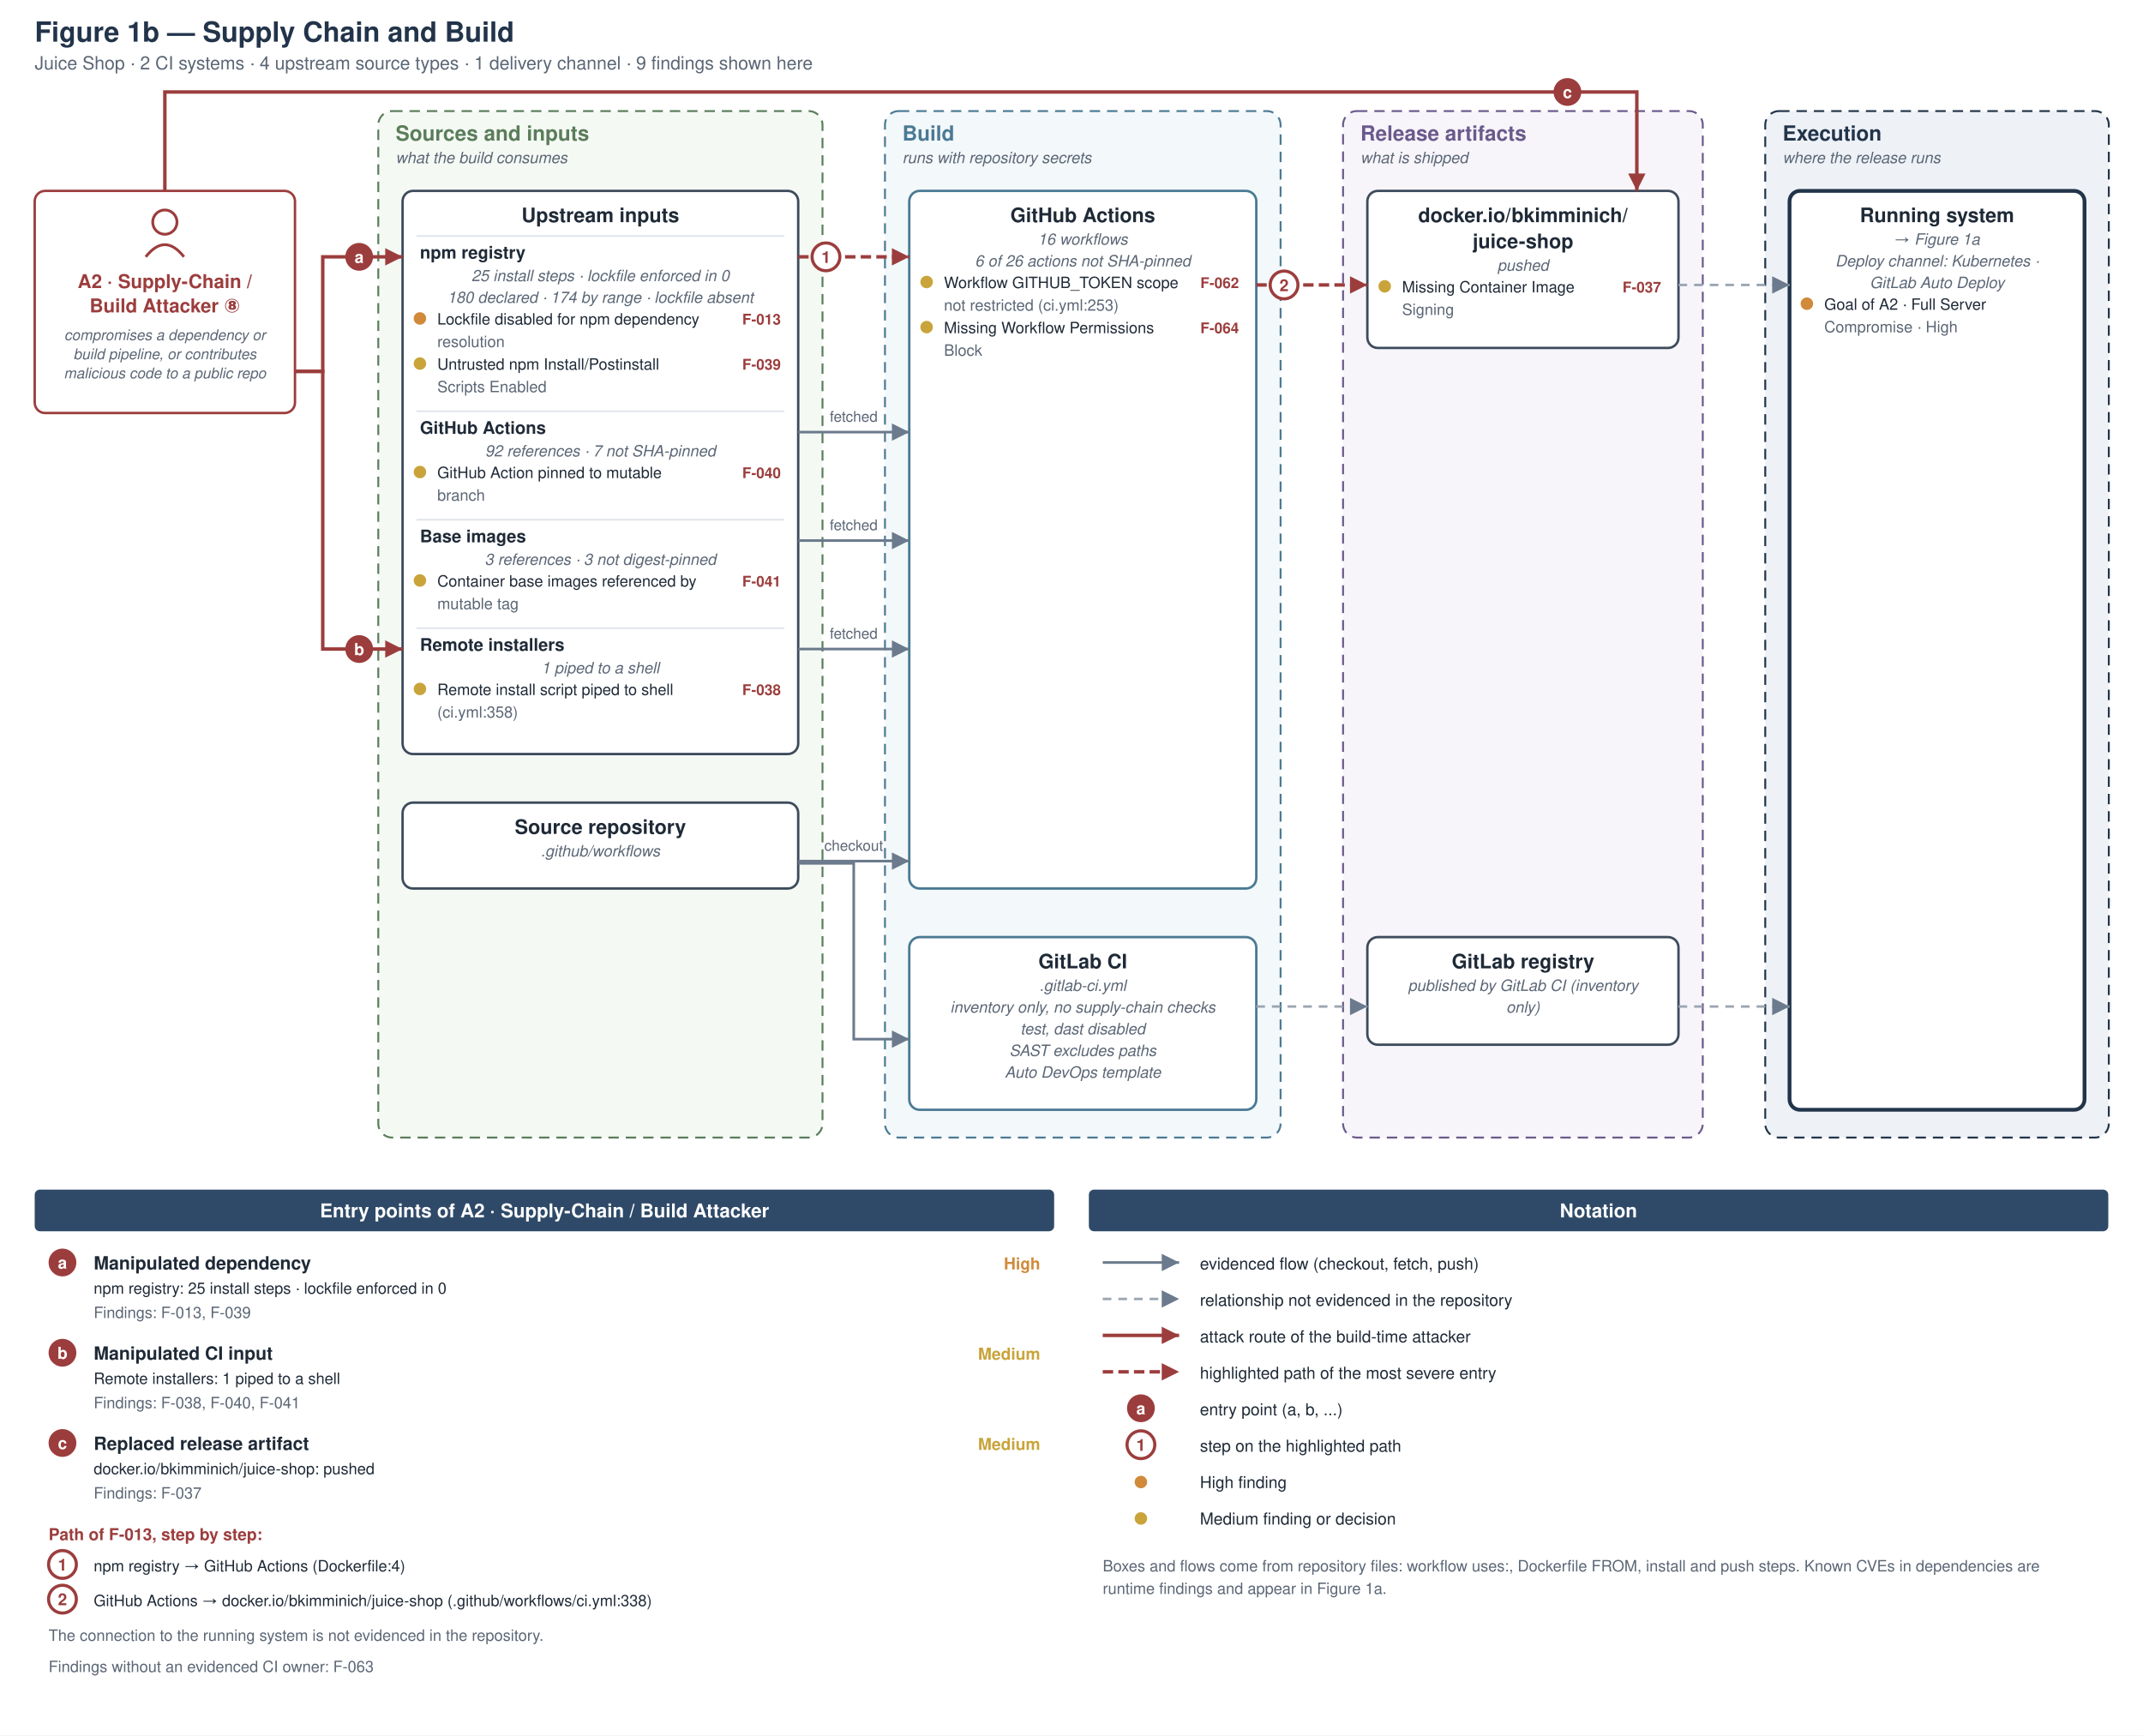
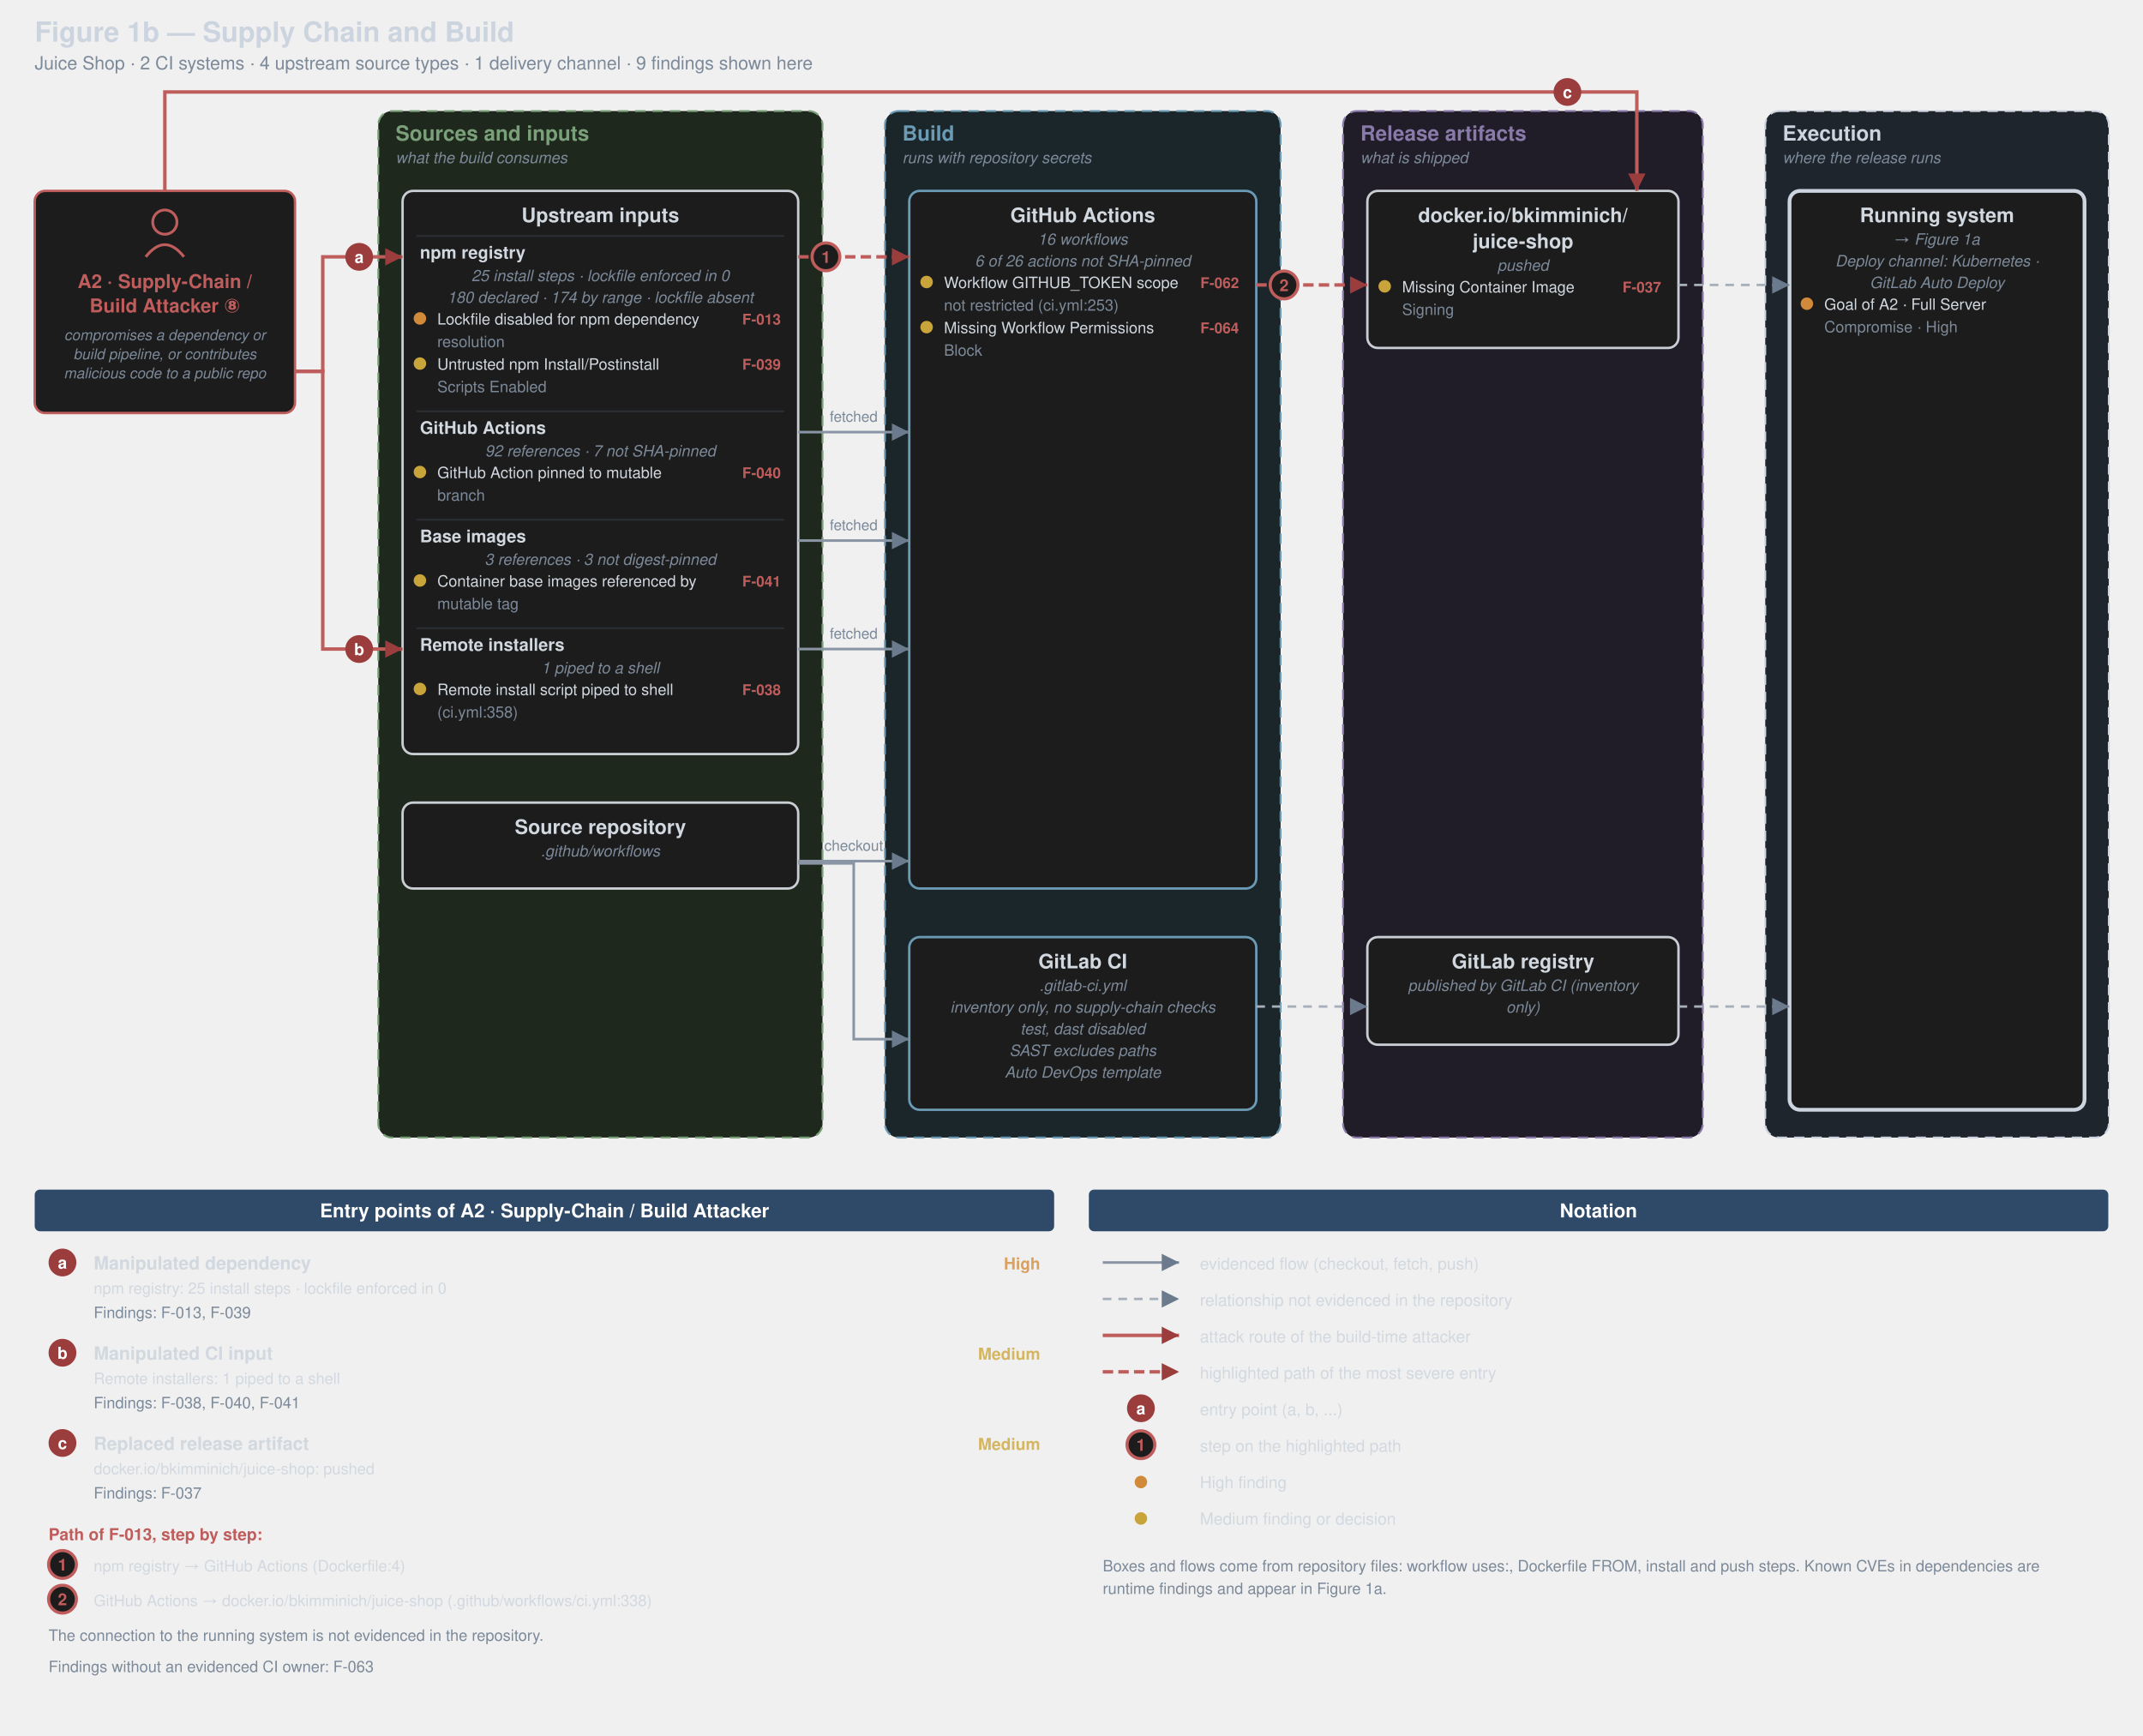
<svg xmlns="http://www.w3.org/2000/svg" width="1235" height="1000" viewBox="0 0 1235 1000" font-family="Helvetica, Arial, sans-serif">
-   <rect width="1235" height="1000" fill="#ffffff" />
  <defs>
    <marker id="m-flow" viewBox="0 0 10 10" refX="10" refY="5" markerWidth="10" markerHeight="10" markerUnits="userSpaceOnUse" orient="auto">
      <path d="M0 0 L10 5 L0 10 z" fill="#6b7a8c" />
    </marker>
    <marker id="m-attack" viewBox="0 0 10 10" refX="10" refY="5" markerWidth="10" markerHeight="10" markerUnits="userSpaceOnUse" orient="auto">
      <path d="M0 0 L10 5 L0 10 z" fill="#9c3d3d" />
    </marker>
  </defs>
-   <text x="20.0" y="24.0" font-size="16" font-weight="bold" fill="#22344a" text-anchor="start">Figure 1b — Supply Chain and Build</text>
-   <text x="20.0" y="40.0" font-size="10.5" font-weight="normal" fill="#5b6675" text-anchor="start">Juice Shop · 2 CI systems · 4 upstream source types · 1 delivery channel · 9 findings shown here</text>
-   <rect x="218.0" y="64.0" width="256.0" height="591.5" rx="8" fill="#f5f9f4" stroke="#5a7d5a" stroke-width="1.1" stroke-dasharray="6 4" />
-   <text x="228.0" y="81.0" font-size="12" font-weight="bold" fill="#5a7d5a" text-anchor="start">Sources and inputs</text>
-   <text x="228.0" y="94.0" font-size="9" font-weight="normal" fill="#5b6675" text-anchor="start" font-style="italic">what the build consumes</text>
-   <rect x="510.0" y="64.0" width="228.0" height="591.5" rx="8" fill="#f3f8fa" stroke="#4b7a94" stroke-width="1.1" stroke-dasharray="6 4" />
-   <text x="520.0" y="81.0" font-size="12" font-weight="bold" fill="#4b7a94" text-anchor="start">Build</text>
-   <text x="520.0" y="94.0" font-size="9" font-weight="normal" fill="#5b6675" text-anchor="start" font-style="italic">runs with repository secrets</text>
-   <rect x="774.0" y="64.0" width="207.3" height="591.5" rx="8" fill="#f7f5fa" stroke="#6a5a8c" stroke-width="1.1" stroke-dasharray="6 4" />
-   <text x="784.0" y="81.0" font-size="12" font-weight="bold" fill="#6a5a8c" text-anchor="start">Release artifacts</text>
-   <text x="784.0" y="94.0" font-size="9" font-weight="normal" fill="#5b6675" text-anchor="start" font-style="italic">what is shipped</text>
-   <rect x="1017.3" y="64.0" width="198.0" height="591.5" rx="8" fill="#eef2f7" stroke="#22344a" stroke-width="1.1" stroke-dasharray="6 4" />
-   <text x="1027.3" y="81.0" font-size="12" font-weight="bold" fill="#22344a" text-anchor="start">Execution</text>
-   <text x="1027.3" y="94.0" font-size="9" font-weight="normal" fill="#5b6675" text-anchor="start" font-style="italic">where the release runs</text>
-   <rect x="232.0" y="110.0" width="228.0" height="324.5" rx="6" fill="#ffffff" stroke="#3d4b5c" stroke-width="1.4" />
-   <text x="346.0" y="128.0" font-size="11.5" font-weight="bold" fill="#1f2a37" text-anchor="middle">Upstream inputs</text>
-   <line x1="240.0" y1="136.0" x2="452.0" y2="136.0" stroke="#e1e5ea" />
-   <text x="242.0" y="149.0" font-size="10" font-weight="bold" fill="#1f2a37" text-anchor="start">npm registry</text>
-   <text x="346.0" y="162.0" font-size="9" font-weight="normal" fill="#5b6675" text-anchor="middle" font-style="italic">25 install steps · lockfile enforced in 0</text>
-   <text x="346.0" y="174.5" font-size="9" font-weight="normal" fill="#5b6675" text-anchor="middle" font-style="italic">180 declared · 174 by range · lockfile absent</text>
+   <text x="20.0" y="24.0" font-size="16" font-weight="bold" fill="#ccd4df" text-anchor="start">Figure 1b — Supply Chain and Build</text>
+   <text x="20.0" y="40.0" font-size="10.5" font-weight="normal" fill="#7c8999" text-anchor="start">Juice Shop · 2 CI systems · 4 upstream source types · 1 delivery channel · 9 findings shown here</text>
+   <rect x="218.0" y="64.0" width="256.0" height="591.5" rx="8" fill="#1f281d" stroke="#7aa07a" stroke-width="1.1" stroke-dasharray="6 4" />
+   <text x="228.0" y="81.0" font-size="12" font-weight="bold" fill="#7aa07a" text-anchor="start">Sources and inputs</text>
+   <text x="228.0" y="94.0" font-size="9" font-weight="normal" fill="#7c8999" text-anchor="start" font-style="italic">what the build consumes</text>
+   <rect x="510.0" y="64.0" width="228.0" height="591.5" rx="8" fill="#1b262a" stroke="#6b9ab4" stroke-width="1.1" stroke-dasharray="6 4" />
+   <text x="520.0" y="81.0" font-size="12" font-weight="bold" fill="#6b9ab4" text-anchor="start">Build</text>
+   <text x="520.0" y="94.0" font-size="9" font-weight="normal" fill="#7c8999" text-anchor="start" font-style="italic">runs with repository secrets</text>
+   <rect x="774.0" y="64.0" width="207.3" height="591.5" rx="8" fill="#201c28" stroke="#897aa9" stroke-width="1.1" stroke-dasharray="6 4" />
+   <text x="784.0" y="81.0" font-size="12" font-weight="bold" fill="#897aa9" text-anchor="start">Release artifacts</text>
+   <text x="784.0" y="94.0" font-size="9" font-weight="normal" fill="#7c8999" text-anchor="start" font-style="italic">what is shipped</text>
+   <rect x="1017.3" y="64.0" width="198.0" height="591.5" rx="8" fill="#1e252d" stroke="#ccd4df" stroke-width="1.1" stroke-dasharray="6 4" />
+   <text x="1027.3" y="81.0" font-size="12" font-weight="bold" fill="#ccd4df" text-anchor="start">Execution</text>
+   <text x="1027.3" y="94.0" font-size="9" font-weight="normal" fill="#7c8999" text-anchor="start" font-style="italic">where the release runs</text>
+   <rect x="232.0" y="110.0" width="228.0" height="324.5" rx="6" fill="#1c1c1c" stroke="#c9ced4" stroke-width="1.4" />
+   <text x="346.0" y="128.0" font-size="11.5" font-weight="bold" fill="#d2d8df" text-anchor="middle">Upstream inputs</text>
+   <line x1="240.0" y1="136.0" x2="452.0" y2="136.0" stroke="#2b2f34" />
+   <text x="242.0" y="149.0" font-size="10" font-weight="bold" fill="#d2d8df" text-anchor="start">npm registry</text>
+   <text x="346.0" y="162.0" font-size="9" font-weight="normal" fill="#7c8999" text-anchor="middle" font-style="italic">25 install steps · lockfile enforced in 0</text>
+   <text x="346.0" y="174.5" font-size="9" font-weight="normal" fill="#7c8999" text-anchor="middle" font-style="italic">180 declared · 174 by range · lockfile absent</text>
  <circle cx="242.0" cy="183.5" r="3.6" fill="#d08a3a" />
-   <text x="252.0" y="187.0" font-size="9" font-weight="normal" fill="#1f2a37" text-anchor="start">Lockfile disabled for npm dependency</text>
-   <text x="450.0" y="187.0" font-size="8.5" font-weight="bold" fill="#9c3d3d" text-anchor="end">F-013</text>
-   <text x="252.0" y="200.0" font-size="9" font-weight="normal" fill="#5b6675" text-anchor="start">resolution</text>
+   <text x="252.0" y="187.0" font-size="9" font-weight="normal" fill="#d2d8df" text-anchor="start">Lockfile disabled for npm dependency</text>
+   <text x="450.0" y="187.0" font-size="8.5" font-weight="bold" fill="#bf5c5c" text-anchor="end">F-013</text>
+   <text x="252.0" y="200.0" font-size="9" font-weight="normal" fill="#7c8999" text-anchor="start">resolution</text>
  <circle cx="242.0" cy="209.5" r="3.6" fill="#c9a43a" />
-   <text x="252.0" y="213.0" font-size="9" font-weight="normal" fill="#1f2a37" text-anchor="start">Untrusted npm Install/Postinstall</text>
-   <text x="450.0" y="213.0" font-size="8.5" font-weight="bold" fill="#9c3d3d" text-anchor="end">F-039</text>
-   <text x="252.0" y="226.0" font-size="9" font-weight="normal" fill="#5b6675" text-anchor="start">Scripts Enabled</text>
-   <line x1="240.0" y1="237.0" x2="452.0" y2="237.0" stroke="#e1e5ea" />
-   <text x="242.0" y="250.0" font-size="10" font-weight="bold" fill="#1f2a37" text-anchor="start">GitHub Actions</text>
-   <text x="346.0" y="263.0" font-size="9" font-weight="normal" fill="#5b6675" text-anchor="middle" font-style="italic">92 references · 7 not SHA-pinned</text>
+   <text x="252.0" y="213.0" font-size="9" font-weight="normal" fill="#d2d8df" text-anchor="start">Untrusted npm Install/Postinstall</text>
+   <text x="450.0" y="213.0" font-size="8.5" font-weight="bold" fill="#bf5c5c" text-anchor="end">F-039</text>
+   <text x="252.0" y="226.0" font-size="9" font-weight="normal" fill="#7c8999" text-anchor="start">Scripts Enabled</text>
+   <line x1="240.0" y1="237.0" x2="452.0" y2="237.0" stroke="#2b2f34" />
+   <text x="242.0" y="250.0" font-size="10" font-weight="bold" fill="#d2d8df" text-anchor="start">GitHub Actions</text>
+   <text x="346.0" y="263.0" font-size="9" font-weight="normal" fill="#7c8999" text-anchor="middle" font-style="italic">92 references · 7 not SHA-pinned</text>
  <circle cx="242.0" cy="272.0" r="3.6" fill="#c9a43a" />
-   <text x="252.0" y="275.5" font-size="9" font-weight="normal" fill="#1f2a37" text-anchor="start">GitHub Action pinned to mutable</text>
-   <text x="450.0" y="275.5" font-size="8.5" font-weight="bold" fill="#9c3d3d" text-anchor="end">F-040</text>
-   <text x="252.0" y="288.5" font-size="9" font-weight="normal" fill="#5b6675" text-anchor="start">branch</text>
-   <line x1="240.0" y1="299.5" x2="452.0" y2="299.5" stroke="#e1e5ea" />
-   <text x="242.0" y="312.5" font-size="10" font-weight="bold" fill="#1f2a37" text-anchor="start">Base images</text>
-   <text x="346.0" y="325.5" font-size="9" font-weight="normal" fill="#5b6675" text-anchor="middle" font-style="italic">3 references · 3 not digest-pinned</text>
+   <text x="252.0" y="275.5" font-size="9" font-weight="normal" fill="#d2d8df" text-anchor="start">GitHub Action pinned to mutable</text>
+   <text x="450.0" y="275.5" font-size="8.5" font-weight="bold" fill="#bf5c5c" text-anchor="end">F-040</text>
+   <text x="252.0" y="288.5" font-size="9" font-weight="normal" fill="#7c8999" text-anchor="start">branch</text>
+   <line x1="240.0" y1="299.5" x2="452.0" y2="299.5" stroke="#2b2f34" />
+   <text x="242.0" y="312.5" font-size="10" font-weight="bold" fill="#d2d8df" text-anchor="start">Base images</text>
+   <text x="346.0" y="325.5" font-size="9" font-weight="normal" fill="#7c8999" text-anchor="middle" font-style="italic">3 references · 3 not digest-pinned</text>
  <circle cx="242.0" cy="334.5" r="3.6" fill="#c9a43a" />
-   <text x="252.0" y="338.0" font-size="9" font-weight="normal" fill="#1f2a37" text-anchor="start">Container base images referenced by</text>
-   <text x="450.0" y="338.0" font-size="8.5" font-weight="bold" fill="#9c3d3d" text-anchor="end">F-041</text>
-   <text x="252.0" y="351.0" font-size="9" font-weight="normal" fill="#5b6675" text-anchor="start">mutable tag</text>
-   <line x1="240.0" y1="362.0" x2="452.0" y2="362.0" stroke="#e1e5ea" />
-   <text x="242.0" y="375.0" font-size="10" font-weight="bold" fill="#1f2a37" text-anchor="start">Remote installers</text>
-   <text x="346.0" y="388.0" font-size="9" font-weight="normal" fill="#5b6675" text-anchor="middle" font-style="italic">1 piped to a shell</text>
+   <text x="252.0" y="338.0" font-size="9" font-weight="normal" fill="#d2d8df" text-anchor="start">Container base images referenced by</text>
+   <text x="450.0" y="338.0" font-size="8.5" font-weight="bold" fill="#bf5c5c" text-anchor="end">F-041</text>
+   <text x="252.0" y="351.0" font-size="9" font-weight="normal" fill="#7c8999" text-anchor="start">mutable tag</text>
+   <line x1="240.0" y1="362.0" x2="452.0" y2="362.0" stroke="#2b2f34" />
+   <text x="242.0" y="375.0" font-size="10" font-weight="bold" fill="#d2d8df" text-anchor="start">Remote installers</text>
+   <text x="346.0" y="388.0" font-size="9" font-weight="normal" fill="#7c8999" text-anchor="middle" font-style="italic">1 piped to a shell</text>
  <circle cx="242.0" cy="397.0" r="3.6" fill="#c9a43a" />
-   <text x="252.0" y="400.5" font-size="9" font-weight="normal" fill="#1f2a37" text-anchor="start">Remote install script piped to shell</text>
-   <text x="450.0" y="400.5" font-size="8.5" font-weight="bold" fill="#9c3d3d" text-anchor="end">F-038</text>
-   <text x="252.0" y="413.5" font-size="9" font-weight="normal" fill="#5b6675" text-anchor="start">(ci.yml:358)</text>
-   <rect x="232.0" y="462.5" width="228.0" height="49.5" rx="6" fill="#ffffff" stroke="#3d4b5c" stroke-width="1.4" />
-   <text x="346.0" y="480.5" font-size="11.5" font-weight="bold" fill="#1f2a37" text-anchor="middle">Source repository</text>
-   <text x="346.0" y="493.5" font-size="9" font-weight="normal" fill="#5b6675" text-anchor="middle" font-style="italic">.github/workflows</text>
-   <rect x="524.0" y="110.0" width="200.0" height="402.0" rx="6" fill="#ffffff" stroke="#4b7a94" stroke-width="1.4" />
-   <text x="624.0" y="128.0" font-size="11.5" font-weight="bold" fill="#1f2a37" text-anchor="middle">GitHub Actions</text>
-   <text x="624.0" y="141.0" font-size="9" font-weight="normal" fill="#5b6675" text-anchor="middle" font-style="italic">16 workflows</text>
-   <text x="624.0" y="153.5" font-size="9" font-weight="normal" fill="#5b6675" text-anchor="middle" font-style="italic">6 of 26 actions not SHA-pinned</text>
+   <text x="252.0" y="400.5" font-size="9" font-weight="normal" fill="#d2d8df" text-anchor="start">Remote install script piped to shell</text>
+   <text x="450.0" y="400.5" font-size="8.5" font-weight="bold" fill="#bf5c5c" text-anchor="end">F-038</text>
+   <text x="252.0" y="413.5" font-size="9" font-weight="normal" fill="#7c8999" text-anchor="start">(ci.yml:358)</text>
+   <rect x="232.0" y="462.5" width="228.0" height="49.5" rx="6" fill="#1c1c1c" stroke="#c9ced4" stroke-width="1.4" />
+   <text x="346.0" y="480.5" font-size="11.5" font-weight="bold" fill="#d2d8df" text-anchor="middle">Source repository</text>
+   <text x="346.0" y="493.5" font-size="9" font-weight="normal" fill="#7c8999" text-anchor="middle" font-style="italic">.github/workflows</text>
+   <rect x="524.0" y="110.0" width="200.0" height="402.0" rx="6" fill="#1c1c1c" stroke="#6b9ab4" stroke-width="1.4" />
+   <text x="624.0" y="128.0" font-size="11.5" font-weight="bold" fill="#d2d8df" text-anchor="middle">GitHub Actions</text>
+   <text x="624.0" y="141.0" font-size="9" font-weight="normal" fill="#7c8999" text-anchor="middle" font-style="italic">16 workflows</text>
+   <text x="624.0" y="153.5" font-size="9" font-weight="normal" fill="#7c8999" text-anchor="middle" font-style="italic">6 of 26 actions not SHA-pinned</text>
  <circle cx="534.0" cy="162.5" r="3.6" fill="#c9a43a" />
-   <text x="544.0" y="166.0" font-size="9" font-weight="normal" fill="#1f2a37" text-anchor="start">Workflow GITHUB_TOKEN scope</text>
-   <text x="714.0" y="166.0" font-size="8.5" font-weight="bold" fill="#9c3d3d" text-anchor="end">F-062</text>
-   <text x="544.0" y="179.0" font-size="9" font-weight="normal" fill="#5b6675" text-anchor="start">not restricted (ci.yml:253)</text>
+   <text x="544.0" y="166.0" font-size="9" font-weight="normal" fill="#d2d8df" text-anchor="start">Workflow GITHUB_TOKEN scope</text>
+   <text x="714.0" y="166.0" font-size="8.5" font-weight="bold" fill="#bf5c5c" text-anchor="end">F-062</text>
+   <text x="544.0" y="179.0" font-size="9" font-weight="normal" fill="#7c8999" text-anchor="start">not restricted (ci.yml:253)</text>
  <circle cx="534.0" cy="188.5" r="3.6" fill="#c9a43a" />
-   <text x="544.0" y="192.0" font-size="9" font-weight="normal" fill="#1f2a37" text-anchor="start">Missing Workflow Permissions</text>
-   <text x="714.0" y="192.0" font-size="8.5" font-weight="bold" fill="#9c3d3d" text-anchor="end">F-064</text>
-   <text x="544.0" y="205.0" font-size="9" font-weight="normal" fill="#5b6675" text-anchor="start">Block</text>
-   <rect x="524.0" y="540.0" width="200.0" height="99.5" rx="6" fill="#ffffff" stroke="#4b7a94" stroke-width="1.4" />
-   <text x="624.0" y="558.0" font-size="11.5" font-weight="bold" fill="#1f2a37" text-anchor="middle">GitLab CI</text>
-   <text x="624.0" y="571.0" font-size="9" font-weight="normal" fill="#5b6675" text-anchor="middle" font-style="italic">.gitlab-ci.yml</text>
-   <text x="624.0" y="583.5" font-size="9" font-weight="normal" fill="#5b6675" text-anchor="middle" font-style="italic">inventory only, no supply-chain checks</text>
-   <text x="624.0" y="596.0" font-size="9" font-weight="normal" fill="#5b6675" text-anchor="middle" font-style="italic">test, dast disabled</text>
-   <text x="624.0" y="608.5" font-size="9" font-weight="normal" fill="#5b6675" text-anchor="middle" font-style="italic">SAST excludes paths</text>
-   <text x="624.0" y="621.0" font-size="9" font-weight="normal" fill="#5b6675" text-anchor="middle" font-style="italic">Auto DevOps template</text>
-   <rect x="788.0" y="110.0" width="179.3" height="90.5" rx="6" fill="#ffffff" stroke="#3d4b5c" stroke-width="1.4" />
-   <text x="877.7" y="128.0" font-size="11.5" font-weight="bold" fill="#1f2a37" text-anchor="middle">docker.io/bkimminich/</text>
-   <text x="877.7" y="143.0" font-size="11.5" font-weight="bold" fill="#1f2a37" text-anchor="middle">juice-shop</text>
-   <text x="877.7" y="156.0" font-size="9" font-weight="normal" fill="#5b6675" text-anchor="middle" font-style="italic">pushed</text>
+   <text x="544.0" y="192.0" font-size="9" font-weight="normal" fill="#d2d8df" text-anchor="start">Missing Workflow Permissions</text>
+   <text x="714.0" y="192.0" font-size="8.5" font-weight="bold" fill="#bf5c5c" text-anchor="end">F-064</text>
+   <text x="544.0" y="205.0" font-size="9" font-weight="normal" fill="#7c8999" text-anchor="start">Block</text>
+   <rect x="524.0" y="540.0" width="200.0" height="99.5" rx="6" fill="#1c1c1c" stroke="#6b9ab4" stroke-width="1.4" />
+   <text x="624.0" y="558.0" font-size="11.5" font-weight="bold" fill="#d2d8df" text-anchor="middle">GitLab CI</text>
+   <text x="624.0" y="571.0" font-size="9" font-weight="normal" fill="#7c8999" text-anchor="middle" font-style="italic">.gitlab-ci.yml</text>
+   <text x="624.0" y="583.5" font-size="9" font-weight="normal" fill="#7c8999" text-anchor="middle" font-style="italic">inventory only, no supply-chain checks</text>
+   <text x="624.0" y="596.0" font-size="9" font-weight="normal" fill="#7c8999" text-anchor="middle" font-style="italic">test, dast disabled</text>
+   <text x="624.0" y="608.5" font-size="9" font-weight="normal" fill="#7c8999" text-anchor="middle" font-style="italic">SAST excludes paths</text>
+   <text x="624.0" y="621.0" font-size="9" font-weight="normal" fill="#7c8999" text-anchor="middle" font-style="italic">Auto DevOps template</text>
+   <rect x="788.0" y="110.0" width="179.3" height="90.5" rx="6" fill="#1c1c1c" stroke="#c9ced4" stroke-width="1.4" />
+   <text x="877.7" y="128.0" font-size="11.5" font-weight="bold" fill="#d2d8df" text-anchor="middle">docker.io/bkimminich/</text>
+   <text x="877.7" y="143.0" font-size="11.5" font-weight="bold" fill="#d2d8df" text-anchor="middle">juice-shop</text>
+   <text x="877.7" y="156.0" font-size="9" font-weight="normal" fill="#7c8999" text-anchor="middle" font-style="italic">pushed</text>
  <circle cx="798.0" cy="165.0" r="3.6" fill="#c9a43a" />
-   <text x="808.0" y="168.5" font-size="9" font-weight="normal" fill="#1f2a37" text-anchor="start">Missing Container Image</text>
-   <text x="957.3" y="168.5" font-size="8.5" font-weight="bold" fill="#9c3d3d" text-anchor="end">F-037</text>
-   <text x="808.0" y="181.5" font-size="9" font-weight="normal" fill="#5b6675" text-anchor="start">Signing</text>
-   <rect x="788.0" y="540.0" width="179.3" height="62.0" rx="6" fill="#ffffff" stroke="#3d4b5c" stroke-width="1.4" />
-   <text x="877.7" y="558.0" font-size="11.5" font-weight="bold" fill="#1f2a37" text-anchor="middle">GitLab registry</text>
-   <text x="877.7" y="571.0" font-size="9" font-weight="normal" fill="#5b6675" text-anchor="middle" font-style="italic">published by GitLab CI (inventory</text>
-   <text x="877.7" y="583.5" font-size="9" font-weight="normal" fill="#5b6675" text-anchor="middle" font-style="italic">only)</text>
-   <rect x="1031.3" y="110.0" width="170.0" height="529.5" rx="6" fill="#ffffff" stroke="#22344a" stroke-width="2.2" />
-   <text x="1116.3" y="128.0" font-size="11.5" font-weight="bold" fill="#1f2a37" text-anchor="middle">Running system</text>
-   <text x="1116.3" y="141.0" font-size="9" font-weight="normal" fill="#5b6675" text-anchor="middle" font-style="italic">→ Figure 1a</text>
-   <text x="1116.3" y="153.5" font-size="9" font-weight="normal" fill="#5b6675" text-anchor="middle" font-style="italic">Deploy channel: Kubernetes ·</text>
-   <text x="1116.3" y="166.0" font-size="9" font-weight="normal" fill="#5b6675" text-anchor="middle" font-style="italic">GitLab Auto Deploy</text>
+   <text x="808.0" y="168.5" font-size="9" font-weight="normal" fill="#d2d8df" text-anchor="start">Missing Container Image</text>
+   <text x="957.3" y="168.5" font-size="8.5" font-weight="bold" fill="#bf5c5c" text-anchor="end">F-037</text>
+   <text x="808.0" y="181.5" font-size="9" font-weight="normal" fill="#7c8999" text-anchor="start">Signing</text>
+   <rect x="788.0" y="540.0" width="179.3" height="62.0" rx="6" fill="#1c1c1c" stroke="#c9ced4" stroke-width="1.4" />
+   <text x="877.7" y="558.0" font-size="11.5" font-weight="bold" fill="#d2d8df" text-anchor="middle">GitLab registry</text>
+   <text x="877.7" y="571.0" font-size="9" font-weight="normal" fill="#7c8999" text-anchor="middle" font-style="italic">published by GitLab CI (inventory</text>
+   <text x="877.7" y="583.5" font-size="9" font-weight="normal" fill="#7c8999" text-anchor="middle" font-style="italic">only)</text>
+   <rect x="1031.3" y="110.0" width="170.0" height="529.5" rx="6" fill="#1c1c1c" stroke="#ccd4df" stroke-width="2.2" />
+   <text x="1116.3" y="128.0" font-size="11.5" font-weight="bold" fill="#d2d8df" text-anchor="middle">Running system</text>
+   <text x="1116.3" y="141.0" font-size="9" font-weight="normal" fill="#7c8999" text-anchor="middle" font-style="italic">→ Figure 1a</text>
+   <text x="1116.3" y="153.5" font-size="9" font-weight="normal" fill="#7c8999" text-anchor="middle" font-style="italic">Deploy channel: Kubernetes ·</text>
+   <text x="1116.3" y="166.0" font-size="9" font-weight="normal" fill="#7c8999" text-anchor="middle" font-style="italic">GitLab Auto Deploy</text>
  <circle cx="1041.3" cy="175.0" r="3.6" fill="#d08a3a" />
-   <text x="1051.3" y="178.5" font-size="9" font-weight="normal" fill="#1f2a37" text-anchor="start">Goal of A2 · Full Server</text>
-   <text x="1051.3" y="191.5" font-size="9" font-weight="normal" fill="#5b6675" text-anchor="start">Compromise · High</text>
-   <rect x="20.0" y="110.0" width="150.0" height="128.0" rx="6" fill="#ffffff" stroke="#9c3d3d" stroke-width="1.4" />
-   <circle cx="95.0" cy="128.0" r="7" fill="none" stroke="#9c3d3d" stroke-width="1.6" />
-   <path d="M84.0 148.0 q11 -14 22 0" fill="none" stroke="#9c3d3d" stroke-width="1.6" />
-   <text x="95.0" y="166.0" font-size="11" font-weight="bold" fill="#9c3d3d" text-anchor="middle">A2 · Supply-Chain /</text>
-   <text x="95.0" y="180.0" font-size="11" font-weight="bold" fill="#9c3d3d" text-anchor="middle">Build Attacker ⑧</text>
-   <text x="95.0" y="196.0" font-size="8.5" font-weight="normal" fill="#5b6675" text-anchor="middle" font-style="italic">compromises a dependency or</text>
-   <text x="95.0" y="207.0" font-size="8.5" font-weight="normal" fill="#5b6675" text-anchor="middle" font-style="italic">build pipeline, or contributes</text>
-   <text x="95.0" y="218.0" font-size="8.5" font-weight="normal" fill="#5b6675" text-anchor="middle" font-style="italic">malicious code to a public repo</text>
-   <path d="M460.0 148.0 L524.0 148.0" fill="none" stroke="#9c3d3d" stroke-width="2" stroke-dasharray="6 3" marker-end="url(#m-attack)" />
-   <circle cx="476.0" cy="148.0" r="8" fill="#ffffff" stroke="#9c3d3d" stroke-width="1.8" />
-   <text x="476.0" y="151.5" font-size="9.5" font-weight="bold" fill="#9c3d3d" text-anchor="middle">1</text>
-   <path d="M460.0 249.0 L524.0 249.0" fill="none" stroke="#6b7a8c" stroke-width="1.5" marker-end="url(#m-flow)" />
-   <text x="492.0" y="243.0" font-size="8.5" font-weight="normal" fill="#5b6675" text-anchor="middle">fetched</text>
-   <path d="M460.0 311.5 L524.0 311.5" fill="none" stroke="#6b7a8c" stroke-width="1.5" marker-end="url(#m-flow)" />
-   <text x="492.0" y="305.5" font-size="8.5" font-weight="normal" fill="#5b6675" text-anchor="middle">fetched</text>
-   <path d="M460.0 374.0 L524.0 374.0" fill="none" stroke="#6b7a8c" stroke-width="1.5" marker-end="url(#m-flow)" />
-   <text x="492.0" y="368.0" font-size="8.5" font-weight="normal" fill="#5b6675" text-anchor="middle">fetched</text>
-   <path d="M460.0 496.2 L524.0 496.2" fill="none" stroke="#6b7a8c" stroke-width="1.5" marker-end="url(#m-flow)" />
-   <text x="492.0" y="490.2" font-size="8.5" font-weight="normal" fill="#5b6675" text-anchor="middle">checkout</text>
-   <path d="M460.0 497.5 L492.0 497.5 L492.0 598.8 L524.0 598.8" fill="none" stroke="#6b7a8c" stroke-width="1.5" marker-end="url(#m-flow)" />
-   <path d="M724.0 164.2 L788.0 164.2" fill="none" stroke="#9c3d3d" stroke-width="2" stroke-dasharray="6 3" marker-end="url(#m-attack)" />
-   <circle cx="740.0" cy="164.2" r="8" fill="#ffffff" stroke="#9c3d3d" stroke-width="1.8" />
-   <text x="740.0" y="167.8" font-size="9.5" font-weight="bold" fill="#9c3d3d" text-anchor="middle">2</text>
-   <path d="M967.3 164.2 L1031.3 164.2" fill="none" stroke="#9aa5b1" stroke-width="1.4" stroke-dasharray="5 4" marker-end="url(#m-flow)" />
-   <path d="M724.0 580.0 L788.0 580.0" fill="none" stroke="#9aa5b1" stroke-width="1.4" stroke-dasharray="5 4" marker-end="url(#m-flow)" />
-   <path d="M967.3 580.0 L1031.3 580.0" fill="none" stroke="#9aa5b1" stroke-width="1.4" stroke-dasharray="5 4" marker-end="url(#m-flow)" />
-   <path d="M170.0 214.0 L186.0 214.0 L186.0 148.0 L232.0 148.0" fill="none" stroke="#9c3d3d" stroke-width="2" marker-end="url(#m-attack)" />
+   <text x="1051.3" y="178.5" font-size="9" font-weight="normal" fill="#d2d8df" text-anchor="start">Goal of A2 · Full Server</text>
+   <text x="1051.3" y="191.5" font-size="9" font-weight="normal" fill="#7c8999" text-anchor="start">Compromise · High</text>
+   <rect x="20.0" y="110.0" width="150.0" height="128.0" rx="6" fill="#1c1c1c" stroke="#bf5c5c" stroke-width="1.4" />
+   <circle cx="95.0" cy="128.0" r="7" fill="none" stroke="#bf5c5c" stroke-width="1.6" />
+   <path d="M84.0 148.0 q11 -14 22 0" fill="none" stroke="#bf5c5c" stroke-width="1.6" />
+   <text x="95.0" y="166.0" font-size="11" font-weight="bold" fill="#bf5c5c" text-anchor="middle">A2 · Supply-Chain /</text>
+   <text x="95.0" y="180.0" font-size="11" font-weight="bold" fill="#bf5c5c" text-anchor="middle">Build Attacker ⑧</text>
+   <text x="95.0" y="196.0" font-size="8.5" font-weight="normal" fill="#7c8999" text-anchor="middle" font-style="italic">compromises a dependency or</text>
+   <text x="95.0" y="207.0" font-size="8.5" font-weight="normal" fill="#7c8999" text-anchor="middle" font-style="italic">build pipeline, or contributes</text>
+   <text x="95.0" y="218.0" font-size="8.5" font-weight="normal" fill="#7c8999" text-anchor="middle" font-style="italic">malicious code to a public repo</text>
+   <path d="M460.0 148.0 L524.0 148.0" fill="none" stroke="#bf5c5c" stroke-width="2" stroke-dasharray="6 3" marker-end="url(#m-attack)" />
+   <circle cx="476.0" cy="148.0" r="8" fill="#1c1c1c" stroke="#bf5c5c" stroke-width="1.8" />
+   <text x="476.0" y="151.5" font-size="9.5" font-weight="bold" fill="#bf5c5c" text-anchor="middle">1</text>
+   <path d="M460.0 249.0 L524.0 249.0" fill="none" stroke="#8995a5" stroke-width="1.5" marker-end="url(#m-flow)" />
+   <text x="492.0" y="243.0" font-size="8.5" font-weight="normal" fill="#7c8999" text-anchor="middle">fetched</text>
+   <path d="M460.0 311.5 L524.0 311.5" fill="none" stroke="#8995a5" stroke-width="1.5" marker-end="url(#m-flow)" />
+   <text x="492.0" y="305.5" font-size="8.5" font-weight="normal" fill="#7c8999" text-anchor="middle">fetched</text>
+   <path d="M460.0 374.0 L524.0 374.0" fill="none" stroke="#8995a5" stroke-width="1.5" marker-end="url(#m-flow)" />
+   <text x="492.0" y="368.0" font-size="8.5" font-weight="normal" fill="#7c8999" text-anchor="middle">fetched</text>
+   <path d="M460.0 496.2 L524.0 496.2" fill="none" stroke="#8995a5" stroke-width="1.5" marker-end="url(#m-flow)" />
+   <text x="492.0" y="490.2" font-size="8.5" font-weight="normal" fill="#7c8999" text-anchor="middle">checkout</text>
+   <path d="M460.0 497.5 L492.0 497.5 L492.0 598.8 L524.0 598.8" fill="none" stroke="#8995a5" stroke-width="1.5" marker-end="url(#m-flow)" />
+   <path d="M724.0 164.2 L788.0 164.2" fill="none" stroke="#bf5c5c" stroke-width="2" stroke-dasharray="6 3" marker-end="url(#m-attack)" />
+   <circle cx="740.0" cy="164.2" r="8" fill="#1c1c1c" stroke="#bf5c5c" stroke-width="1.8" />
+   <text x="740.0" y="167.8" font-size="9.5" font-weight="bold" fill="#bf5c5c" text-anchor="middle">2</text>
+   <path d="M967.3 164.2 L1031.3 164.2" fill="none" stroke="#a6afba" stroke-width="1.4" stroke-dasharray="5 4" marker-end="url(#m-flow)" />
+   <path d="M724.0 580.0 L788.0 580.0" fill="none" stroke="#a6afba" stroke-width="1.4" stroke-dasharray="5 4" marker-end="url(#m-flow)" />
+   <path d="M967.3 580.0 L1031.3 580.0" fill="none" stroke="#a6afba" stroke-width="1.4" stroke-dasharray="5 4" marker-end="url(#m-flow)" />
+   <path d="M170.0 214.0 L186.0 214.0 L186.0 148.0 L232.0 148.0" fill="none" stroke="#bf5c5c" stroke-width="2" marker-end="url(#m-attack)" />
  <circle cx="207.0" cy="148.0" r="8" fill="#9c3d3d" />
  <text x="207.0" y="151.5" font-size="9.5" font-weight="bold" fill="#ffffff" text-anchor="middle">a</text>
-   <path d="M170.0 214.0 L186.0 214.0 L186.0 374.0 L232.0 374.0" fill="none" stroke="#9c3d3d" stroke-width="2" marker-end="url(#m-attack)" />
+   <path d="M170.0 214.0 L186.0 214.0 L186.0 374.0 L232.0 374.0" fill="none" stroke="#bf5c5c" stroke-width="2" marker-end="url(#m-attack)" />
  <circle cx="207.0" cy="374.0" r="8" fill="#9c3d3d" />
  <text x="207.0" y="377.5" font-size="9.5" font-weight="bold" fill="#ffffff" text-anchor="middle">b</text>
-   <path d="M95.0 110.0 L95.0 53.0 L943.3 53.0 L943.3 110.0" fill="none" stroke="#9c3d3d" stroke-width="2" marker-end="url(#m-attack)" />
+   <path d="M95.0 110.0 L95.0 53.0 L943.3 53.0 L943.3 110.0" fill="none" stroke="#bf5c5c" stroke-width="2" marker-end="url(#m-attack)" />
  <circle cx="903.3" cy="53.0" r="8" fill="#9c3d3d" />
  <text x="903.3" y="56.5" font-size="9.5" font-weight="bold" fill="#ffffff" text-anchor="middle">c</text>
  <g transform="translate(0,685.5)">
-     <rect x="20.0" y="0.0" width="587.5" height="24.0" rx="3" fill="#2f4a68" stroke="#2f4a68" stroke-width="0" />
+     <rect x="20.0" y="0.0" width="587.5" height="24.0" rx="3" fill="#2f4a68" stroke="#c4ceda" stroke-width="0" />
    <text x="313.8" y="16.0" font-size="11" font-weight="bold" fill="#ffffff" text-anchor="middle">Entry points of A2 · Supply-Chain / Build Attacker</text>
    <circle cx="36.0" cy="42.0" r="8" fill="#9c3d3d" />
    <text x="36.0" y="45.5" font-size="9.5" font-weight="bold" fill="#ffffff" text-anchor="middle">a</text>
-     <text x="54.0" y="46.0" font-size="10.5" font-weight="bold" fill="#1f2a37" text-anchor="start">Manipulated dependency</text>
-     <text x="599.5" y="46.0" font-size="9.5" font-weight="bold" fill="#d08a3a" text-anchor="end">High</text>
-     <text x="54.0" y="60.0" font-size="9" font-weight="normal" fill="#1f2a37" text-anchor="start">npm registry: 25 install steps · lockfile enforced in 0</text>
-     <text x="54.0" y="74.0" font-size="9" font-weight="normal" fill="#5b6675" text-anchor="start">Findings: F-013, F-039</text>
+     <text x="54.0" y="46.0" font-size="10.5" font-weight="bold" fill="#d2d8df" text-anchor="start">Manipulated dependency</text>
+     <text x="599.5" y="46.0" font-size="9.5" font-weight="bold" fill="#d9a060" text-anchor="end">High</text>
+     <text x="54.0" y="60.0" font-size="9" font-weight="normal" fill="#d2d8df" text-anchor="start">npm registry: 25 install steps · lockfile enforced in 0</text>
+     <text x="54.0" y="74.0" font-size="9" font-weight="normal" fill="#7c8999" text-anchor="start">Findings: F-013, F-039</text>
    <circle cx="36.0" cy="94.0" r="8" fill="#9c3d3d" />
    <text x="36.0" y="97.5" font-size="9.5" font-weight="bold" fill="#ffffff" text-anchor="middle">b</text>
-     <text x="54.0" y="98.0" font-size="10.5" font-weight="bold" fill="#1f2a37" text-anchor="start">Manipulated CI input</text>
-     <text x="599.5" y="98.0" font-size="9.5" font-weight="bold" fill="#c9a43a" text-anchor="end">Medium</text>
-     <text x="54.0" y="112.0" font-size="9" font-weight="normal" fill="#1f2a37" text-anchor="start">Remote installers: 1 piped to a shell</text>
-     <text x="54.0" y="126.0" font-size="9" font-weight="normal" fill="#5b6675" text-anchor="start">Findings: F-038, F-040, F-041</text>
+     <text x="54.0" y="98.0" font-size="10.5" font-weight="bold" fill="#d2d8df" text-anchor="start">Manipulated CI input</text>
+     <text x="599.5" y="98.0" font-size="9.5" font-weight="bold" fill="#d4b661" text-anchor="end">Medium</text>
+     <text x="54.0" y="112.0" font-size="9" font-weight="normal" fill="#d2d8df" text-anchor="start">Remote installers: 1 piped to a shell</text>
+     <text x="54.0" y="126.0" font-size="9" font-weight="normal" fill="#7c8999" text-anchor="start">Findings: F-038, F-040, F-041</text>
    <circle cx="36.0" cy="146.0" r="8" fill="#9c3d3d" />
    <text x="36.0" y="149.5" font-size="9.5" font-weight="bold" fill="#ffffff" text-anchor="middle">c</text>
-     <text x="54.0" y="150.0" font-size="10.5" font-weight="bold" fill="#1f2a37" text-anchor="start">Replaced release artifact</text>
-     <text x="599.5" y="150.0" font-size="9.5" font-weight="bold" fill="#c9a43a" text-anchor="end">Medium</text>
-     <text x="54.0" y="164.0" font-size="9" font-weight="normal" fill="#1f2a37" text-anchor="start">docker.io/bkimminich/juice-shop: pushed</text>
-     <text x="54.0" y="178.0" font-size="9" font-weight="normal" fill="#5b6675" text-anchor="start">Findings: F-037</text>
-     <text x="28.0" y="202.0" font-size="9.5" font-weight="bold" fill="#9c3d3d" text-anchor="start">Path of F-013, step by step:</text>
-     <circle cx="36.0" cy="216.0" r="8" fill="#ffffff" stroke="#9c3d3d" stroke-width="1.8" />
-     <text x="36.0" y="219.5" font-size="9.5" font-weight="bold" fill="#9c3d3d" text-anchor="middle">1</text>
-     <text x="54.0" y="220.0" font-size="9" font-weight="normal" fill="#1f2a37" text-anchor="start">npm registry → GitHub Actions (Dockerfile:4)</text>
-     <circle cx="36.0" cy="236.0" r="8" fill="#ffffff" stroke="#9c3d3d" stroke-width="1.8" />
-     <text x="36.0" y="239.5" font-size="9.5" font-weight="bold" fill="#9c3d3d" text-anchor="middle">2</text>
-     <text x="54.0" y="240.0" font-size="9" font-weight="normal" fill="#1f2a37" text-anchor="start">GitHub Actions → docker.io/bkimminich/juice-shop (.github/workflows/ci.yml:338)</text>
-     <text x="28.0" y="260.0" font-size="9" font-weight="normal" fill="#5b6675" text-anchor="start">The connection to the running system is not evidenced in the repository.</text>
-     <text x="28.0" y="278.0" font-size="9" font-weight="normal" fill="#5b6675" text-anchor="start">Findings without an evidenced CI owner: F-063</text>
-     <rect x="627.5" y="0.0" width="587.5" height="24.0" rx="3" fill="#2f4a68" stroke="#2f4a68" stroke-width="0" />
+     <text x="54.0" y="150.0" font-size="10.5" font-weight="bold" fill="#d2d8df" text-anchor="start">Replaced release artifact</text>
+     <text x="599.5" y="150.0" font-size="9.5" font-weight="bold" fill="#d4b661" text-anchor="end">Medium</text>
+     <text x="54.0" y="164.0" font-size="9" font-weight="normal" fill="#d2d8df" text-anchor="start">docker.io/bkimminich/juice-shop: pushed</text>
+     <text x="54.0" y="178.0" font-size="9" font-weight="normal" fill="#7c8999" text-anchor="start">Findings: F-037</text>
+     <text x="28.0" y="202.0" font-size="9.5" font-weight="bold" fill="#bf5c5c" text-anchor="start">Path of F-013, step by step:</text>
+     <circle cx="36.0" cy="216.0" r="8" fill="#1c1c1c" stroke="#bf5c5c" stroke-width="1.8" />
+     <text x="36.0" y="219.5" font-size="9.5" font-weight="bold" fill="#bf5c5c" text-anchor="middle">1</text>
+     <text x="54.0" y="220.0" font-size="9" font-weight="normal" fill="#d2d8df" text-anchor="start">npm registry → GitHub Actions (Dockerfile:4)</text>
+     <circle cx="36.0" cy="236.0" r="8" fill="#1c1c1c" stroke="#bf5c5c" stroke-width="1.8" />
+     <text x="36.0" y="239.5" font-size="9.5" font-weight="bold" fill="#bf5c5c" text-anchor="middle">2</text>
+     <text x="54.0" y="240.0" font-size="9" font-weight="normal" fill="#d2d8df" text-anchor="start">GitHub Actions → docker.io/bkimminich/juice-shop (.github/workflows/ci.yml:338)</text>
+     <text x="28.0" y="260.0" font-size="9" font-weight="normal" fill="#7c8999" text-anchor="start">The connection to the running system is not evidenced in the repository.</text>
+     <text x="28.0" y="278.0" font-size="9" font-weight="normal" fill="#7c8999" text-anchor="start">Findings without an evidenced CI owner: F-063</text>
+     <rect x="627.5" y="0.0" width="587.5" height="24.0" rx="3" fill="#2f4a68" stroke="#c4ceda" stroke-width="0" />
    <text x="921.2" y="16.0" font-size="11" font-weight="bold" fill="#ffffff" text-anchor="middle">Notation</text>
-     <path d="M635.5 42.0 L679.5 42.0" fill="none" stroke="#6b7a8c" stroke-width="1.5" marker-end="url(#m-flow)" />
-     <text x="691.5" y="46.0" font-size="9.5" font-weight="normal" fill="#1f2a37" text-anchor="start">evidenced flow (checkout, fetch, push)</text>
-     <path d="M635.5 63.0 L679.5 63.0" fill="none" stroke="#9aa5b1" stroke-width="1.4" stroke-dasharray="5 4" marker-end="url(#m-flow)" />
-     <text x="691.5" y="67.0" font-size="9.5" font-weight="normal" fill="#1f2a37" text-anchor="start">relationship not evidenced in the repository</text>
-     <path d="M635.5 84.0 L679.5 84.0" fill="none" stroke="#9c3d3d" stroke-width="2" marker-end="url(#m-attack)" />
-     <text x="691.5" y="88.0" font-size="9.5" font-weight="normal" fill="#1f2a37" text-anchor="start">attack route of the build-time attacker</text>
-     <path d="M635.5 105.0 L679.5 105.0" fill="none" stroke="#9c3d3d" stroke-width="2" stroke-dasharray="6 3" marker-end="url(#m-attack)" />
-     <text x="691.5" y="109.0" font-size="9.5" font-weight="normal" fill="#1f2a37" text-anchor="start">highlighted path of the most severe entry</text>
+     <path d="M635.5 42.0 L679.5 42.0" fill="none" stroke="#8995a5" stroke-width="1.5" marker-end="url(#m-flow)" />
+     <text x="691.5" y="46.0" font-size="9.5" font-weight="normal" fill="#d2d8df" text-anchor="start">evidenced flow (checkout, fetch, push)</text>
+     <path d="M635.5 63.0 L679.5 63.0" fill="none" stroke="#a6afba" stroke-width="1.4" stroke-dasharray="5 4" marker-end="url(#m-flow)" />
+     <text x="691.5" y="67.0" font-size="9.5" font-weight="normal" fill="#d2d8df" text-anchor="start">relationship not evidenced in the repository</text>
+     <path d="M635.5 84.0 L679.5 84.0" fill="none" stroke="#bf5c5c" stroke-width="2" marker-end="url(#m-attack)" />
+     <text x="691.5" y="88.0" font-size="9.5" font-weight="normal" fill="#d2d8df" text-anchor="start">attack route of the build-time attacker</text>
+     <path d="M635.5 105.0 L679.5 105.0" fill="none" stroke="#bf5c5c" stroke-width="2" stroke-dasharray="6 3" marker-end="url(#m-attack)" />
+     <text x="691.5" y="109.0" font-size="9.5" font-weight="normal" fill="#d2d8df" text-anchor="start">highlighted path of the most severe entry</text>
    <circle cx="657.5" cy="126.0" r="8" fill="#9c3d3d" />
    <text x="657.5" y="129.5" font-size="9.5" font-weight="bold" fill="#ffffff" text-anchor="middle">a</text>
-     <text x="691.5" y="130.0" font-size="9.5" font-weight="normal" fill="#1f2a37" text-anchor="start">entry point (a, b, ...)</text>
-     <circle cx="657.5" cy="147.0" r="8" fill="#ffffff" stroke="#9c3d3d" stroke-width="1.8" />
-     <text x="657.5" y="150.5" font-size="9.5" font-weight="bold" fill="#9c3d3d" text-anchor="middle">1</text>
-     <text x="691.5" y="151.0" font-size="9.5" font-weight="normal" fill="#1f2a37" text-anchor="start">step on the highlighted path</text>
+     <text x="691.5" y="130.0" font-size="9.5" font-weight="normal" fill="#d2d8df" text-anchor="start">entry point (a, b, ...)</text>
+     <circle cx="657.5" cy="147.0" r="8" fill="#1c1c1c" stroke="#bf5c5c" stroke-width="1.8" />
+     <text x="657.5" y="150.5" font-size="9.5" font-weight="bold" fill="#bf5c5c" text-anchor="middle">1</text>
+     <text x="691.5" y="151.0" font-size="9.5" font-weight="normal" fill="#d2d8df" text-anchor="start">step on the highlighted path</text>
    <circle cx="657.5" cy="168.5" r="3.6" fill="#d08a3a" />
-     <text x="691.5" y="172.0" font-size="9.5" font-weight="normal" fill="#1f2a37" text-anchor="start">High finding</text>
+     <text x="691.5" y="172.0" font-size="9.5" font-weight="normal" fill="#d2d8df" text-anchor="start">High finding</text>
    <circle cx="657.5" cy="189.5" r="3.6" fill="#c9a43a" />
-     <text x="691.5" y="193.0" font-size="9.5" font-weight="normal" fill="#1f2a37" text-anchor="start">Medium finding or decision</text>
-     <text x="635.5" y="220.0" font-size="9" font-weight="normal" fill="#5b6675" text-anchor="start">Boxes and flows come from repository files: workflow uses:, Dockerfile FROM, install and push steps. Known CVEs in dependencies are</text>
-     <text x="635.5" y="233.0" font-size="9" font-weight="normal" fill="#5b6675" text-anchor="start">runtime findings and appear in Figure 1a.</text>
+     <text x="691.5" y="193.0" font-size="9.5" font-weight="normal" fill="#d2d8df" text-anchor="start">Medium finding or decision</text>
+     <text x="635.5" y="220.0" font-size="9" font-weight="normal" fill="#7c8999" text-anchor="start">Boxes and flows come from repository files: workflow uses:, Dockerfile FROM, install and push steps. Known CVEs in dependencies are</text>
+     <text x="635.5" y="233.0" font-size="9" font-weight="normal" fill="#7c8999" text-anchor="start">runtime findings and appear in Figure 1a.</text>
  </g>
</svg>
